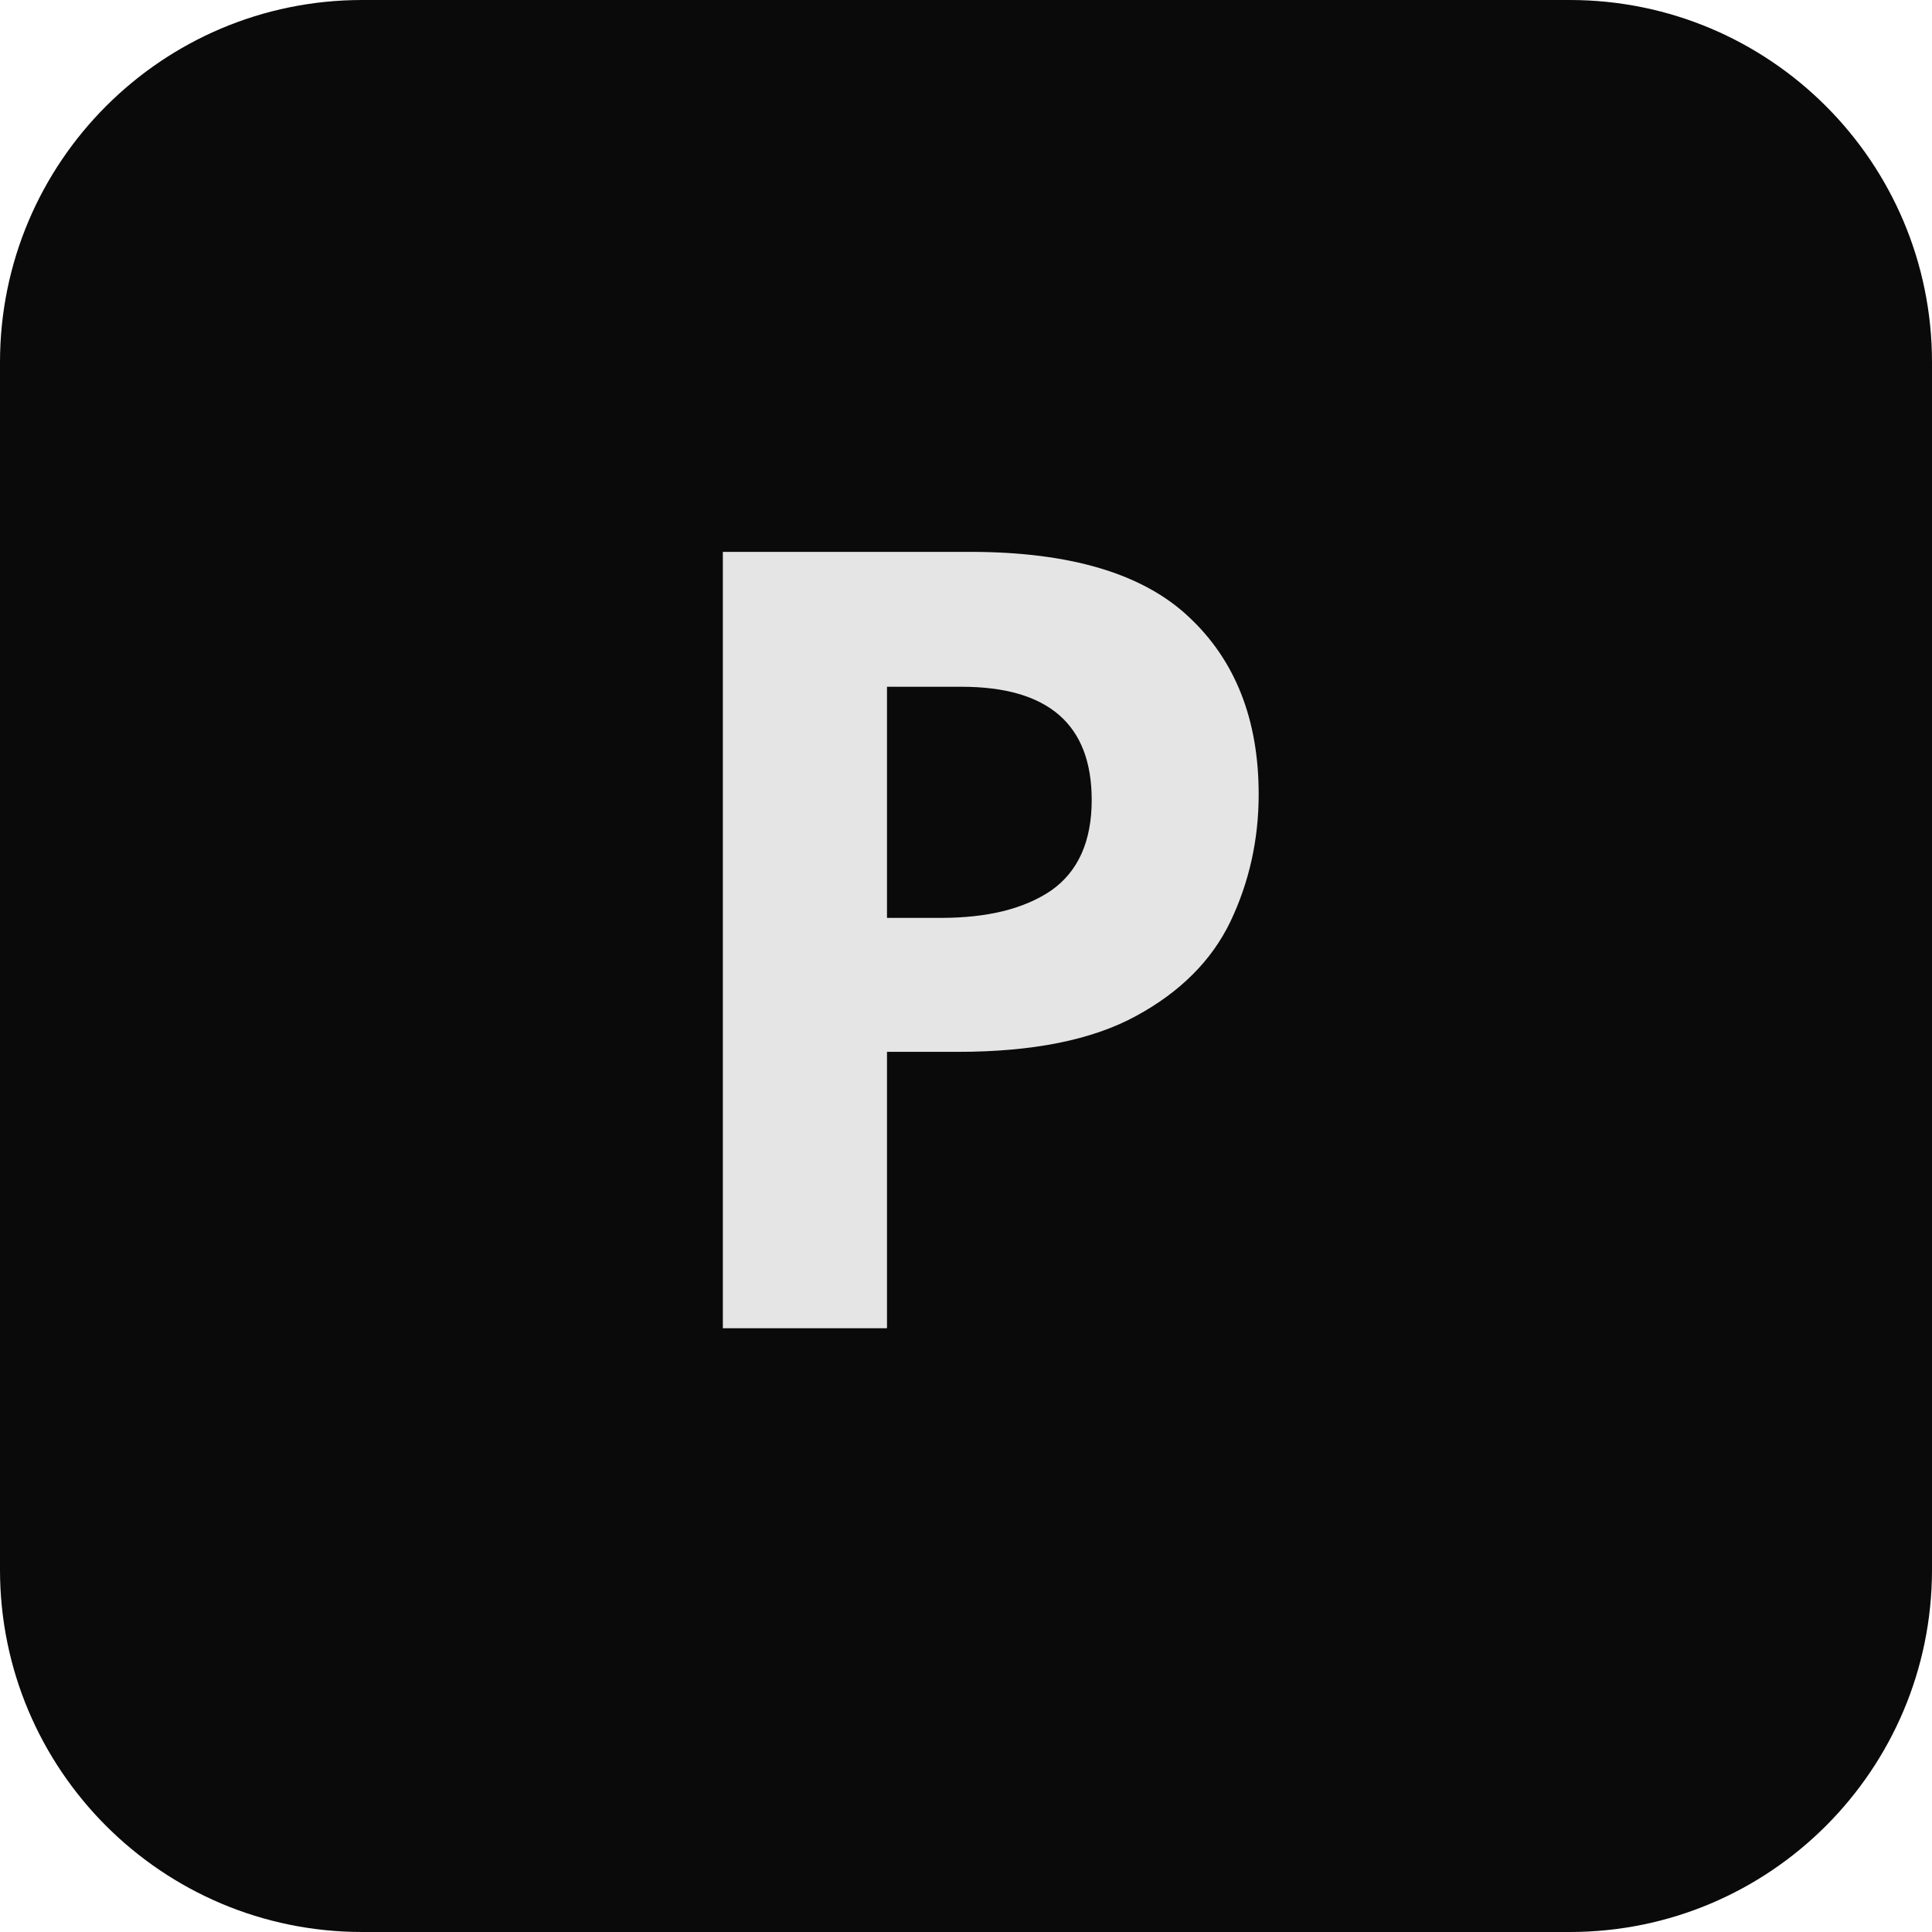
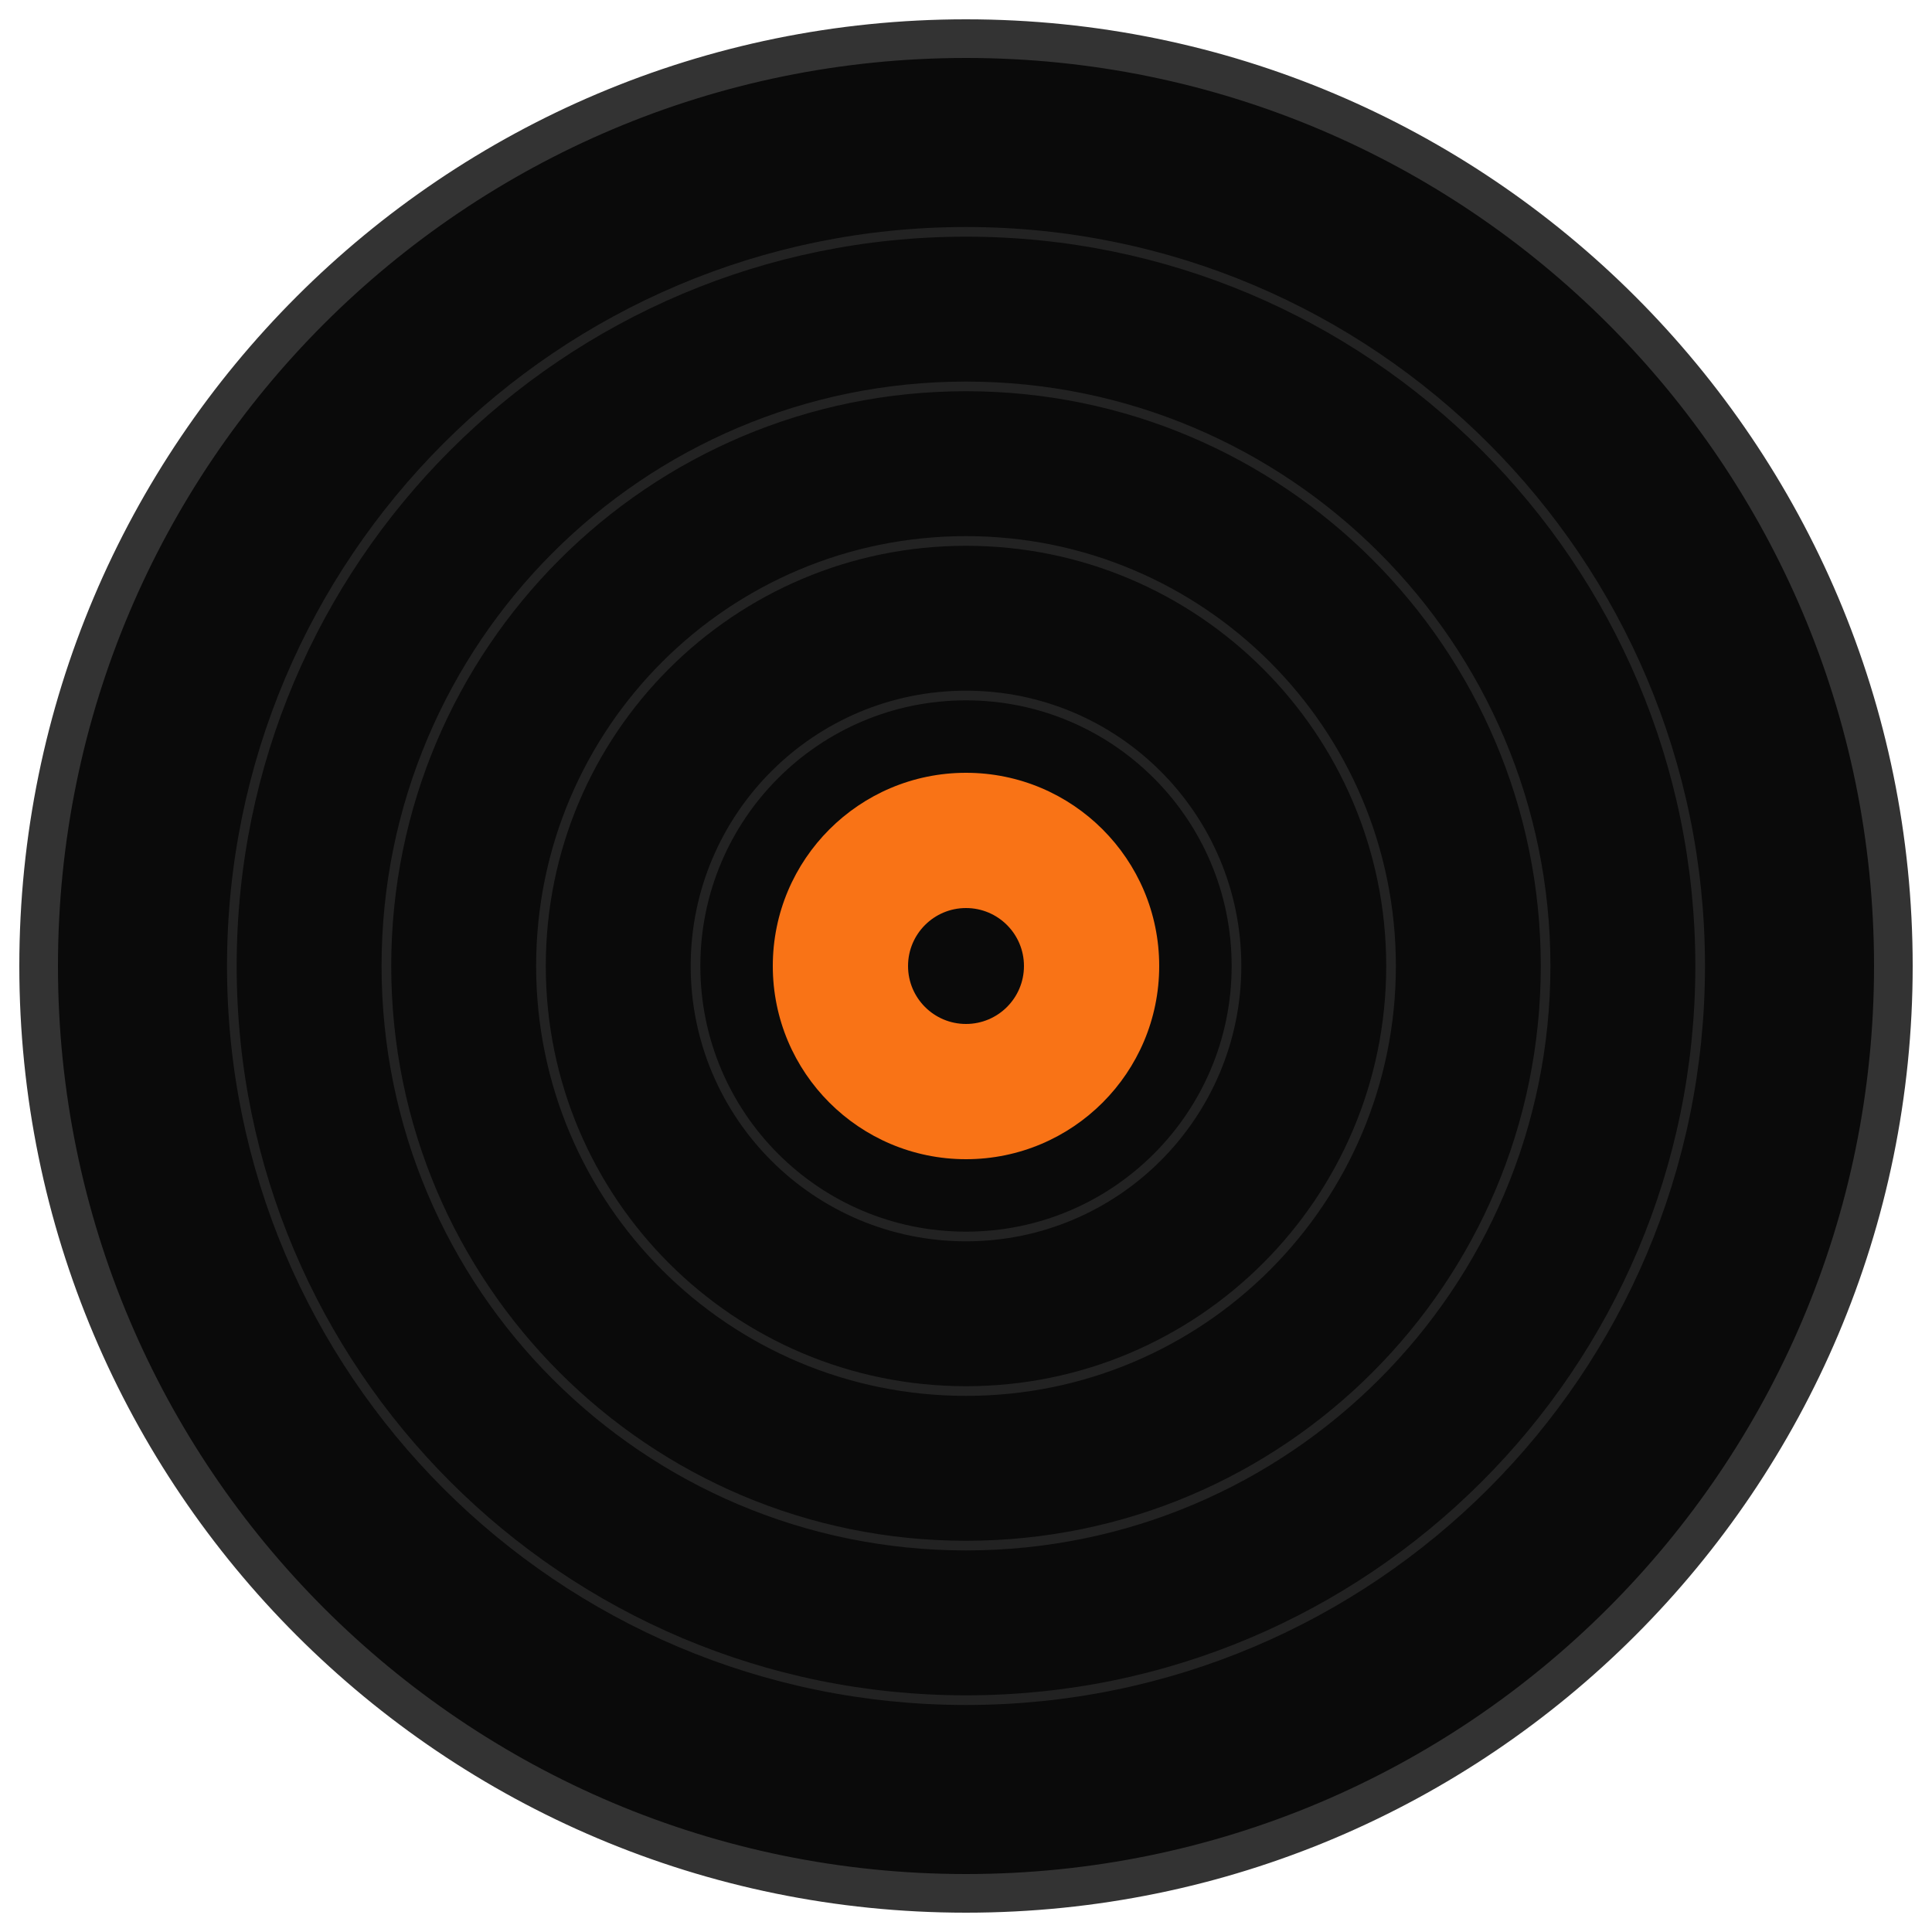
- <svg xmlns="http://www.w3.org/2000/svg" viewBox="0 0 32 32">
-   <rect width="32" height="32" rx="6" fill="#0a0a0a" />
-   <text x="16" y="22" font-family="system-ui, sans-serif" font-size="18" font-weight="600" fill="#e5e5e5" text-anchor="middle">P</text>
+ <svg xmlns="http://www.w3.org/2000/svg" viewBox="0 0 100 100">
+   <circle cx="50" cy="50" r="48" fill="#0a0a0a" stroke="#333" stroke-width="2" />
+   <circle cx="50" cy="50" r="38" fill="none" stroke="#222" stroke-width="0.5" />
+   <circle cx="50" cy="50" r="30" fill="none" stroke="#222" stroke-width="0.5" />
+   <circle cx="50" cy="50" r="22" fill="none" stroke="#222" stroke-width="0.5" />
+   <circle cx="50" cy="50" r="14" fill="none" stroke="#222" stroke-width="0.5" />
+   <circle cx="50" cy="50" r="10" fill="#f97316" />
+   <circle cx="50" cy="50" r="3" fill="#0a0a0a" />
</svg>
